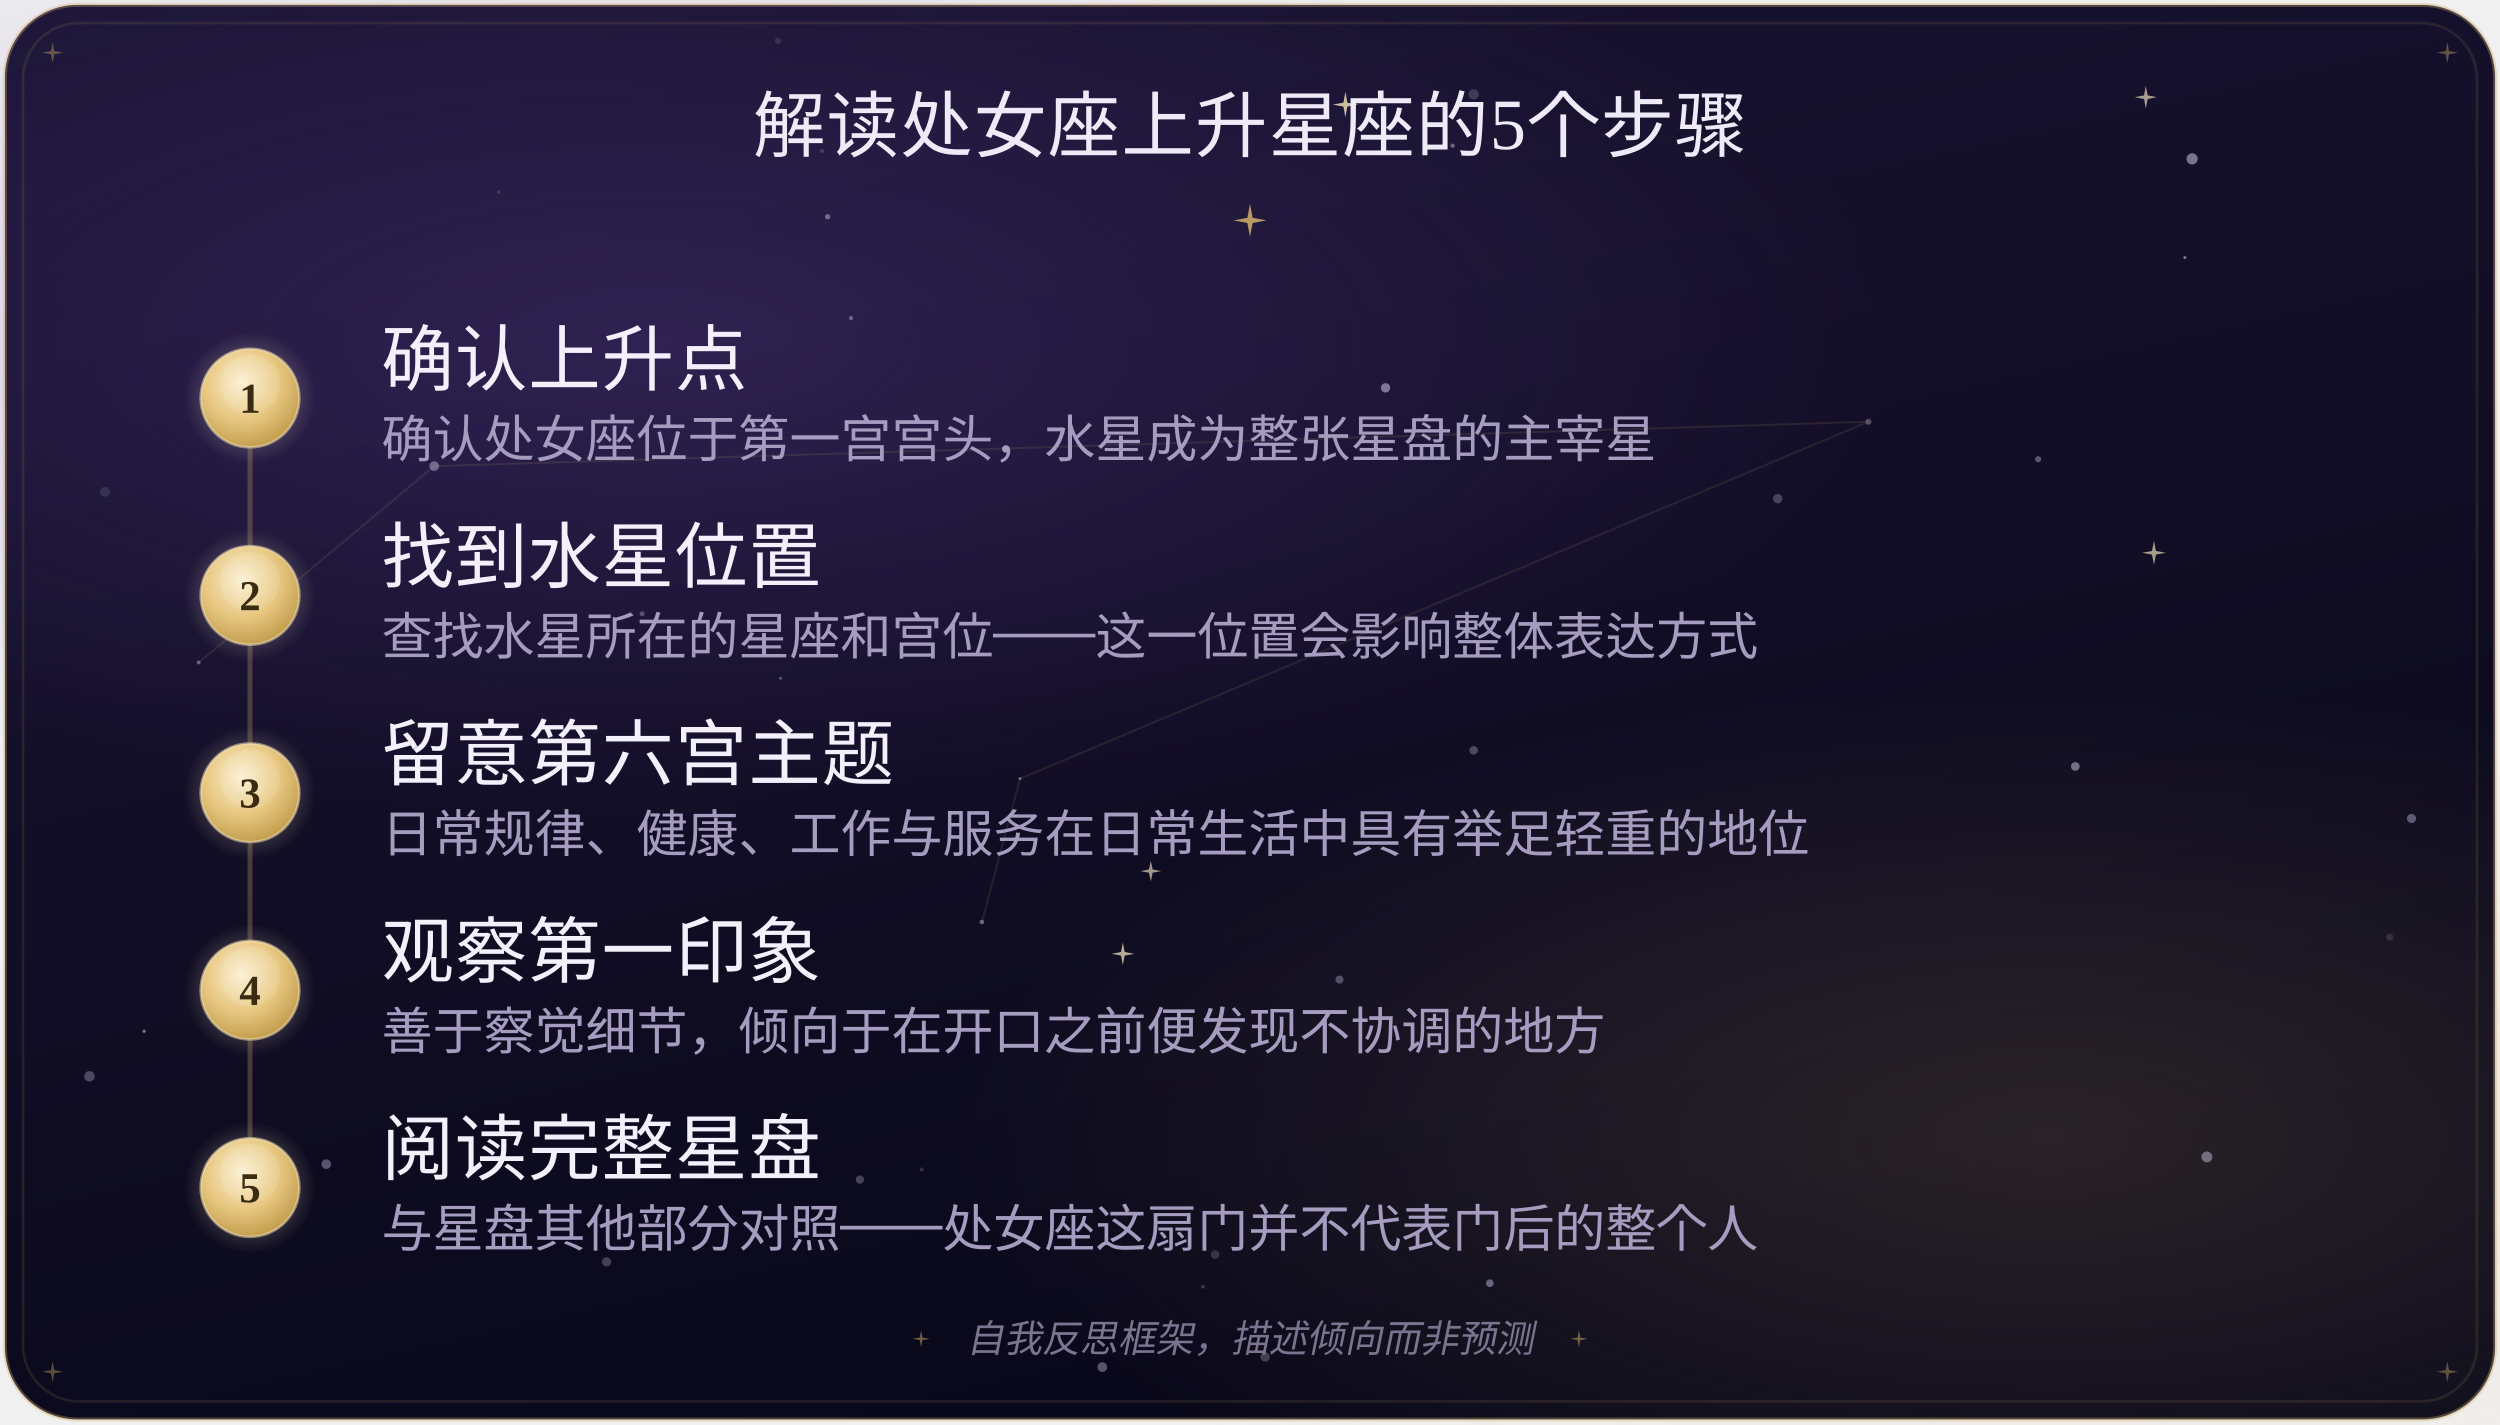
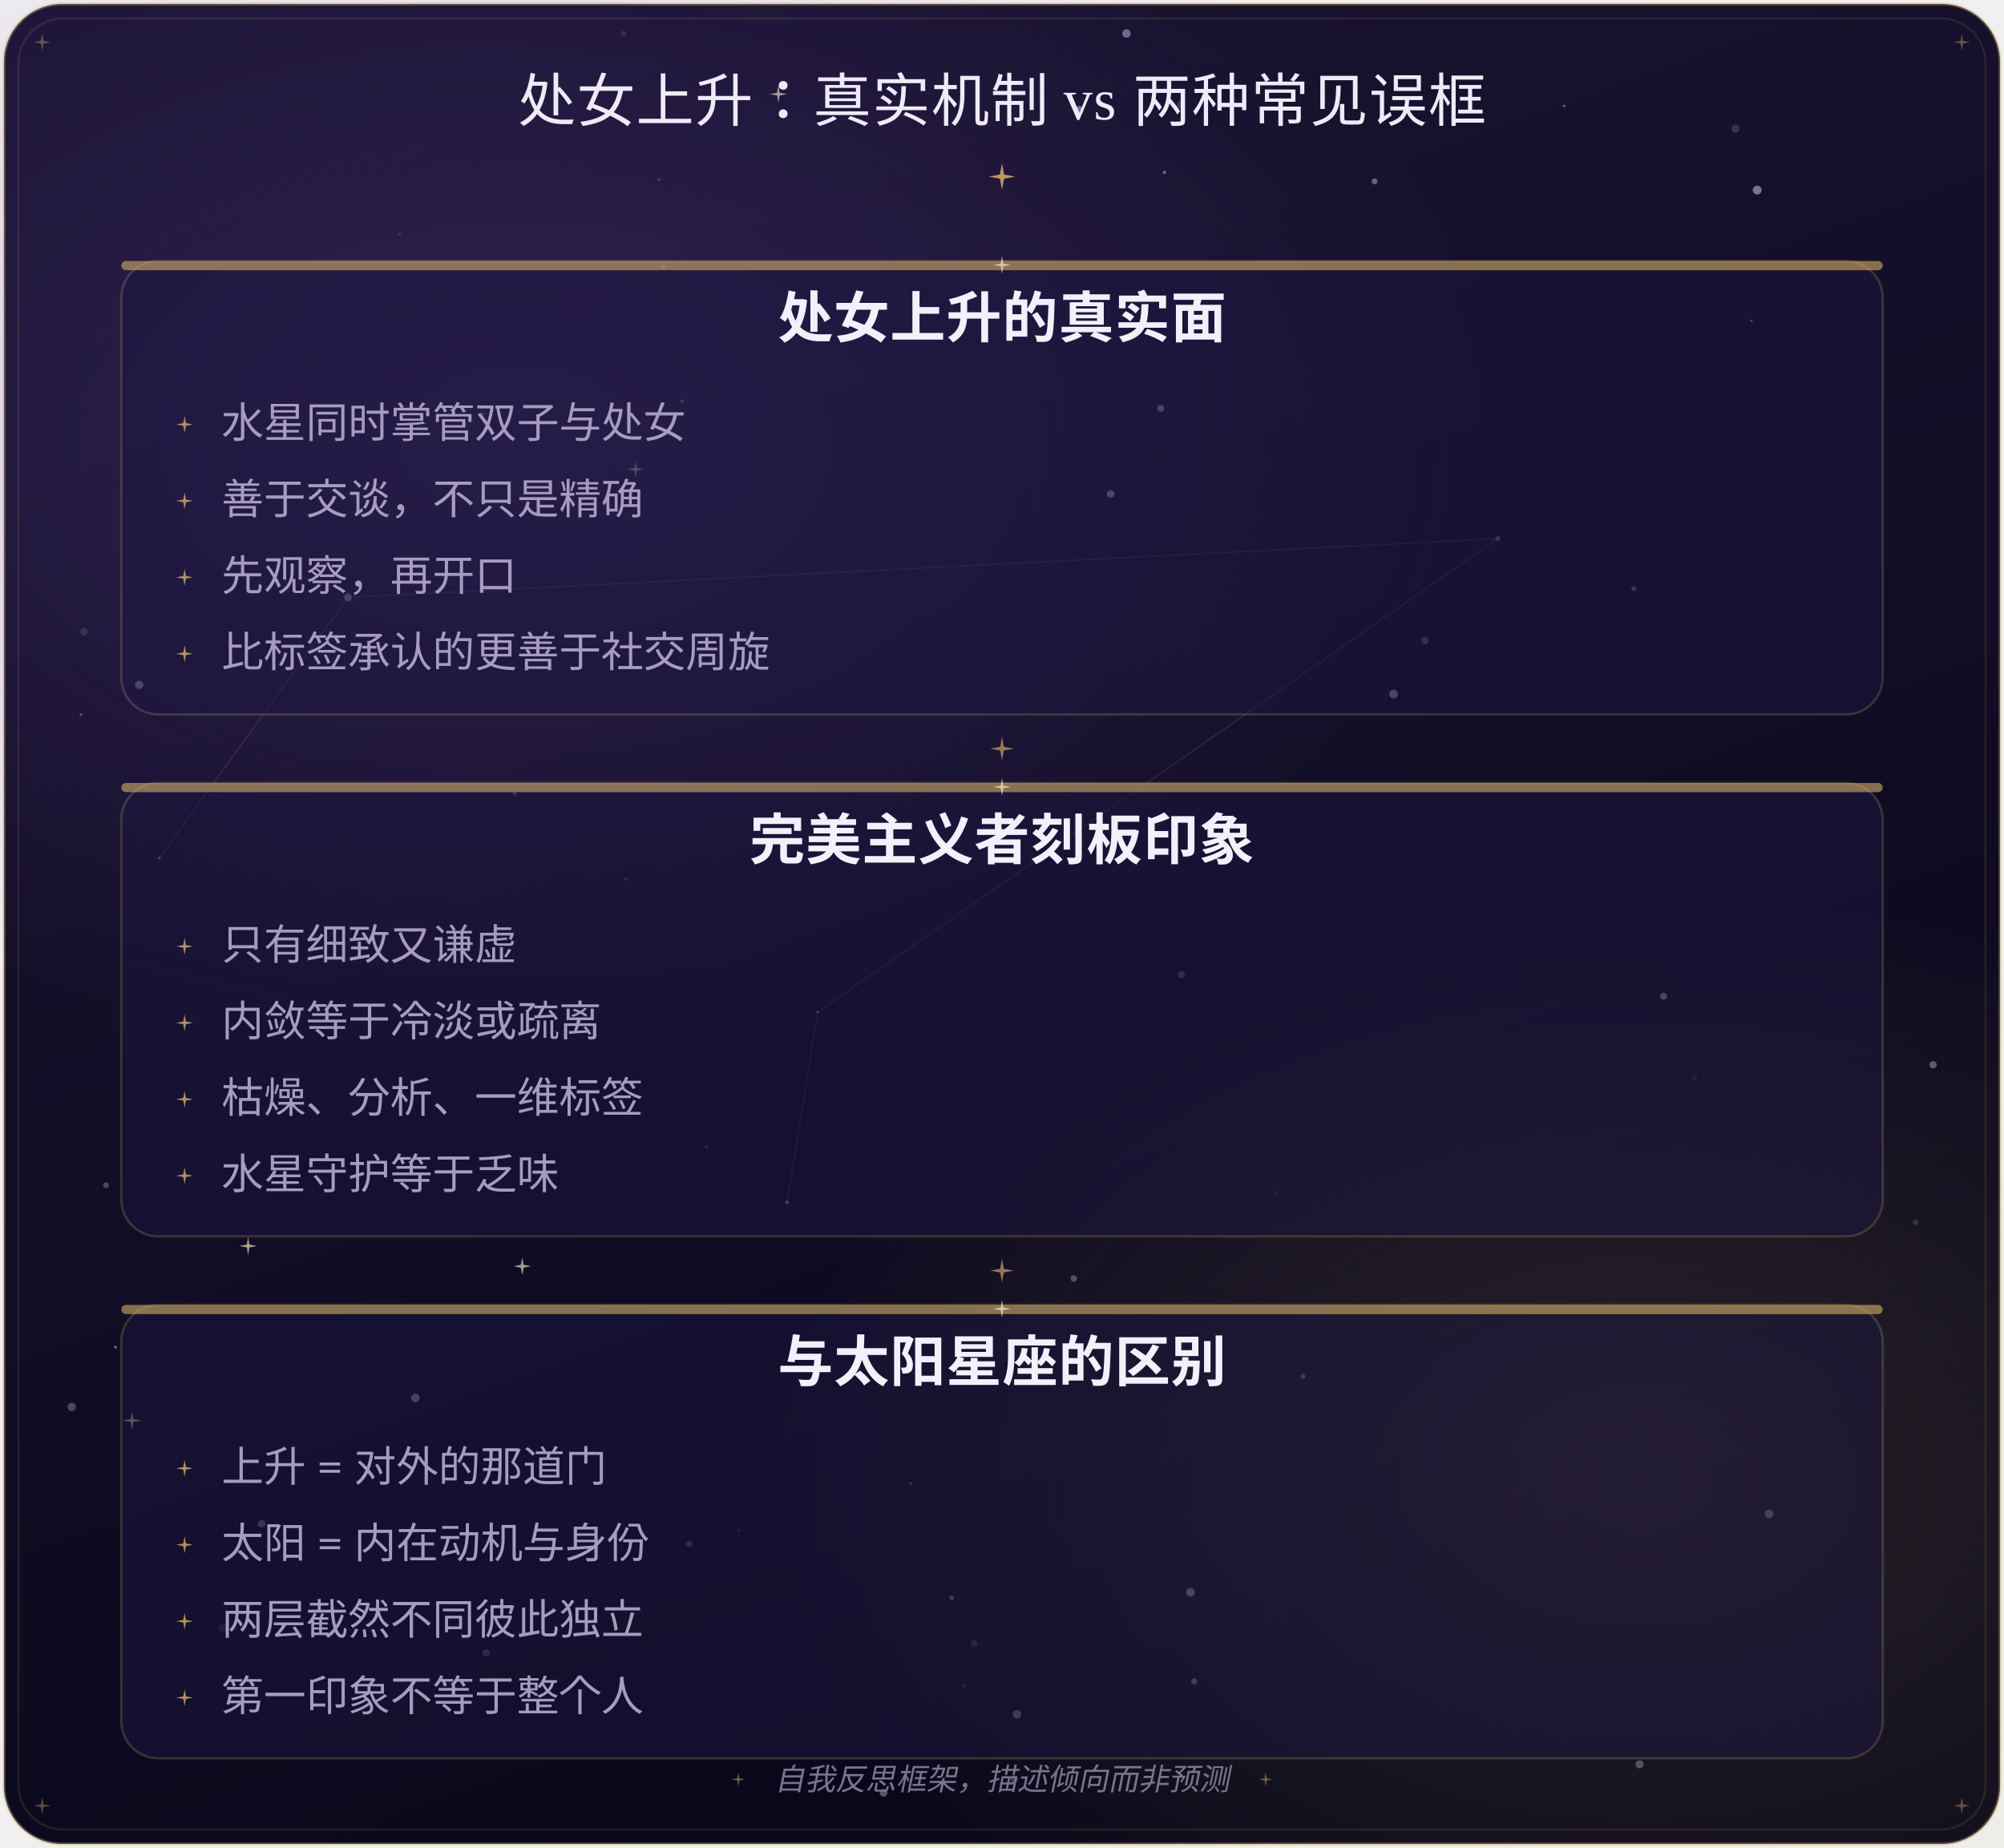
- <svg xmlns="http://www.w3.org/2000/svg" viewBox="0 0 760 433" role="img" aria-label="解读处女座上升星座的5个步骤">
+ <svg xmlns="http://www.w3.org/2000/svg" viewBox="0 0 760 701" role="img" aria-label="处女上升：真实机制 vs 两种常见误框">
  <defs>
    <linearGradient id="virgorising0zh-panel" x1="0" y1="0" x2="0.4" y2="1">
      <stop offset="0" stop-color="#1a1433" />
      <stop offset="0.55" stop-color="#120e26" />
      <stop offset="1" stop-color="#09081a" />
    </linearGradient>
    <radialGradient id="virgorising0zh-foil" cx="0.42" cy="0.34" r="0.75">
      <stop offset="0" stop-color="#fbf0d2" />
      <stop offset="0.5" stop-color="#e8c882" />
      <stop offset="1" stop-color="#b8923f" />
    </radialGradient>
    <radialGradient id="virgorising0zh-glow" cx="0.5" cy="0.5" r="0.5">
      <stop offset="0" stop-color="#f6e6bf" />
      <stop offset="1" stop-color="#f6e6bf" stop-opacity="0" />
    </radialGradient>
    <radialGradient id="virgorising0zh-neb1" cx="0.5" cy="0.5" r="0.5">
      <stop offset="0" stop-color="#6f4bb0" stop-opacity="0.28" />
      <stop offset="1" stop-color="#6f4bb0" stop-opacity="0" />
    </radialGradient>
    <radialGradient id="virgorising0zh-neb2" cx="0.5" cy="0.5" r="0.5">
      <stop offset="0" stop-color="#d4af6a" stop-opacity="0.16" />
      <stop offset="1" stop-color="#d4af6a" stop-opacity="0" />
    </radialGradient>
    <linearGradient id="virgorising0zh-rule" x1="0" y1="0" x2="1" y2="0">
      <stop offset="0" stop-color="#d4af6a" stop-opacity="0" />
      <stop offset="0.5" stop-color="#d4af6a" stop-opacity="0.6" />
      <stop offset="1" stop-color="#d4af6a" stop-opacity="0" />
    </linearGradient>
  </defs>
-   <rect x="1.5" y="1.5" width="757" height="430" rx="22" fill="url(#virgorising0zh-panel)" />
-   <ellipse cx="198" cy="104" rx="380" ry="147" fill="url(#virgorising0zh-neb1)" />
-   <ellipse cx="623" cy="346" rx="334" ry="139" fill="url(#virgorising0zh-neb2)" />
-   <circle cx="335.1" cy="415.6" r="1.47" fill="#cfc8ea" opacity="0.39" />
-   <circle cx="452.9" cy="390.1" r="1.17" fill="#cfc8ea" opacity="0.45" />
-   <circle cx="236.5" cy="12.4" r="0.98" fill="#cfc8ea" opacity="0.14" />
-   <circle cx="664.2" cy="78.3" r="0.48" fill="#cfc8ea" opacity="0.53" />
-   <circle cx="195.2" cy="186.6" r="0.77" fill="#cfc8ea" opacity="0.32" />
-   <circle cx="261.4" cy="358.6" r="1.25" fill="#cfc8ea" opacity="0.29" />
-   <circle cx="31.9" cy="149.5" r="1.49" fill="#cfc8ea" opacity="0.14" />
-   <circle cx="298.5" cy="280.3" r="0.71" fill="#cfc8ea" opacity="0.46" />
-   <circle cx="421.2" cy="117.9" r="1.42" fill="#cfc8ea" opacity="0.54" />
-   <circle cx="726.5" cy="284.9" r="1.09" fill="#cfc8ea" opacity="0.16" />
-   <circle cx="280.2" cy="355.5" r="0.60" fill="#cfc8ea" opacity="0.19" />
-   <circle cx="670.9" cy="351.7" r="1.65" fill="#cfc8ea" opacity="0.46" />
-   <circle cx="407.2" cy="297.8" r="1.22" fill="#cfc8ea" opacity="0.34" />
-   <circle cx="310.1" cy="236.7" r="0.46" fill="#cfc8ea" opacity="0.49" />
-   <circle cx="568.0" cy="128.2" r="0.93" fill="#cfc8ea" opacity="0.33" />
-   <circle cx="258.7" cy="96.7" r="0.65" fill="#cfc8ea" opacity="0.41" />
-   <circle cx="27.2" cy="327.2" r="1.59" fill="#cfc8ea" opacity="0.32" />
-   <circle cx="448.0" cy="228.1" r="1.30" fill="#cfc8ea" opacity="0.31" />
-   <circle cx="132.0" cy="141.7" r="1.46" fill="#cfc8ea" opacity="0.44" />
-   <circle cx="60.4" cy="201.4" r="0.58" fill="#cfc8ea" opacity="0.43" />
-   <circle cx="99.2" cy="353.9" r="1.46" fill="#cfc8ea" opacity="0.38" />
-   <circle cx="151.6" cy="58.4" r="0.48" fill="#cfc8ea" opacity="0.18" />
-   <circle cx="369.4" cy="381.4" r="1.32" fill="#cfc8ea" opacity="0.20" />
-   <circle cx="184.4" cy="383.6" r="1.40" fill="#cfc8ea" opacity="0.28" />
-   <circle cx="666.4" cy="48.3" r="1.70" fill="#cfc8ea" opacity="0.54" />
-   <circle cx="441.6" cy="44.3" r="0.66" fill="#cfc8ea" opacity="0.45" />
-   <circle cx="365.7" cy="391.2" r="0.51" fill="#cfc8ea" opacity="0.28" />
-   <circle cx="619.6" cy="139.6" r="0.93" fill="#cfc8ea" opacity="0.38" />
-   <circle cx="237.3" cy="206.2" r="0.48" fill="#cfc8ea" opacity="0.35" />
-   <circle cx="733.1" cy="248.8" r="1.38" fill="#cfc8ea" opacity="0.40" />
-   <circle cx="448.0" cy="28.7" r="1.56" fill="#cfc8ea" opacity="0.21" />
-   <circle cx="540.4" cy="151.6" r="1.43" fill="#cfc8ea" opacity="0.28" />
-   <circle cx="43.8" cy="313.5" r="0.51" fill="#cfc8ea" opacity="0.54" />
-   <circle cx="384.6" cy="412.5" r="1.44" fill="#cfc8ea" opacity="0.27" />
-   <circle cx="249.9" cy="45.9" r="0.58" fill="#cfc8ea" opacity="0.22" />
-   <circle cx="251.6" cy="65.9" r="0.82" fill="#cfc8ea" opacity="0.45" />
-   <circle cx="630.9" cy="233.0" r="1.32" fill="#cfc8ea" opacity="0.51" />
-   <path d="M 409.006 27.9 L 409.6 31.2 L 412.9 31.8 L 409.6 32.4 L 409.006 35.7 L 408.4 32.4 L 405.1 31.8 L 408.4 31.2 Z" fill="#f6e6bf" opacity="0.797" />
-   <path d="M 652.307 26.1 L 652.9 29.0 L 655.7 29.537 L 652.9 30.1 L 652.307 33.0 L 651.8 30.1 L 648.9 29.537 L 651.8 29.0 Z" fill="#f6e6bf" opacity="0.659" />
-   <path d="M 341.334 286.5 L 341.9 289.4 L 344.8 289.96 L 341.9 290.5 L 341.334 293.4 L 340.8 290.5 L 337.9 289.96 L 340.8 289.4 Z" fill="#f6e6bf" opacity="0.726" />
-   <path d="M 349.855 261.7 L 350.4 264.3 L 353.0 264.832 L 350.4 265.3 L 349.855 268.0 L 349.3 265.3 L 346.7 264.832 L 349.3 264.3 Z" fill="#f6e6bf" opacity="0.642" />
-   <path d="M 654.815 164.4 L 655.4 167.5 L 658.4 168.038 L 655.4 168.6 L 654.815 171.7 L 654.2 168.6 L 651.2 168.038 L 654.2 167.5 Z" fill="#f6e6bf" opacity="0.662" />
-   <path d="M 298.5 280.3 L 310.1 236.7 L 568.0 128.2 L 132.0 141.7 L 60.4 201.4" fill="none" stroke="#d4af6a" stroke-width="0.6" opacity="0.12" />
-   <rect x="1.5" y="1.5" width="757" height="430" rx="22" fill="none" stroke="#d4af6a" stroke-opacity="0.34" stroke-width="1.2" />
-   <rect x="7" y="7" width="746" height="419" rx="17" fill="none" stroke="#d4af6a" stroke-opacity="0.12" stroke-width="0.8" />
+   <rect x="1.5" y="1.5" width="757" height="698" rx="22" fill="url(#virgorising0zh-panel)" />
+   <ellipse cx="198" cy="168" rx="380" ry="238" fill="url(#virgorising0zh-neb1)" />
+   <ellipse cx="623" cy="561" rx="334" ry="224" fill="url(#virgorising0zh-neb2)" />
+   <circle cx="335.1" cy="680.1" r="1.47" fill="#cfc8ea" opacity="0.39" />
+   <circle cx="452.9" cy="637.8" r="1.17" fill="#cfc8ea" opacity="0.45" />
+   <circle cx="236.5" cy="12.7" r="0.98" fill="#cfc8ea" opacity="0.14" />
+   <circle cx="664.2" cy="121.7" r="0.48" fill="#cfc8ea" opacity="0.53" />
+   <circle cx="195.2" cy="300.9" r="0.77" fill="#cfc8ea" opacity="0.32" />
+   <circle cx="261.4" cy="585.7" r="1.25" fill="#cfc8ea" opacity="0.29" />
+   <circle cx="31.9" cy="239.6" r="1.49" fill="#cfc8ea" opacity="0.14" />
+   <circle cx="298.5" cy="456.1" r="0.71" fill="#cfc8ea" opacity="0.46" />
+   <circle cx="421.2" cy="187.4" r="1.42" fill="#cfc8ea" opacity="0.54" />
+   <circle cx="726.5" cy="463.7" r="1.09" fill="#cfc8ea" opacity="0.16" />
+   <circle cx="280.2" cy="580.6" r="0.60" fill="#cfc8ea" opacity="0.19" />
+   <circle cx="670.9" cy="574.3" r="1.65" fill="#cfc8ea" opacity="0.46" />
+   <circle cx="407.2" cy="485.0" r="1.22" fill="#cfc8ea" opacity="0.34" />
+   <circle cx="310.1" cy="383.9" r="0.46" fill="#cfc8ea" opacity="0.49" />
+   <circle cx="568.0" cy="204.3" r="0.93" fill="#cfc8ea" opacity="0.33" />
+   <circle cx="258.7" cy="152.2" r="0.65" fill="#cfc8ea" opacity="0.41" />
+   <circle cx="27.2" cy="533.7" r="1.59" fill="#cfc8ea" opacity="0.32" />
+   <circle cx="448.0" cy="369.7" r="1.30" fill="#cfc8ea" opacity="0.31" />
+   <circle cx="132.0" cy="226.6" r="1.46" fill="#cfc8ea" opacity="0.44" />
+   <circle cx="60.4" cy="325.5" r="0.58" fill="#cfc8ea" opacity="0.43" />
+   <circle cx="99.2" cy="578.0" r="1.46" fill="#cfc8ea" opacity="0.38" />
+   <circle cx="151.6" cy="88.8" r="0.48" fill="#cfc8ea" opacity="0.18" />
+   <circle cx="369.4" cy="623.4" r="1.32" fill="#cfc8ea" opacity="0.20" />
+   <circle cx="184.4" cy="627.0" r="1.40" fill="#cfc8ea" opacity="0.28" />
+   <circle cx="666.4" cy="72.1" r="1.70" fill="#cfc8ea" opacity="0.54" />
+   <circle cx="441.6" cy="65.4" r="0.66" fill="#cfc8ea" opacity="0.45" />
+   <circle cx="365.7" cy="639.6" r="0.51" fill="#cfc8ea" opacity="0.28" />
+   <circle cx="619.6" cy="223.3" r="0.93" fill="#cfc8ea" opacity="0.38" />
+   <circle cx="237.3" cy="333.4" r="0.48" fill="#cfc8ea" opacity="0.35" />
+   <circle cx="733.1" cy="403.9" r="1.38" fill="#cfc8ea" opacity="0.40" />
+   <circle cx="448.0" cy="39.6" r="1.56" fill="#cfc8ea" opacity="0.21" />
+   <circle cx="540.4" cy="243.0" r="1.43" fill="#cfc8ea" opacity="0.28" />
+   <circle cx="43.8" cy="511.0" r="0.51" fill="#cfc8ea" opacity="0.54" />
+   <circle cx="384.6" cy="674.9" r="1.44" fill="#cfc8ea" opacity="0.27" />
+   <circle cx="249.9" cy="68.1" r="0.58" fill="#cfc8ea" opacity="0.22" />
+   <circle cx="251.6" cy="101.3" r="0.82" fill="#cfc8ea" opacity="0.45" />
+   <circle cx="630.9" cy="377.9" r="1.32" fill="#cfc8ea" opacity="0.51" />
+   <circle cx="409.3" cy="41.8" r="1.60" fill="#cfc8ea" opacity="0.54" />
+   <circle cx="40.2" cy="449.6" r="1.09" fill="#cfc8ea" opacity="0.31" />
+   <circle cx="494.1" cy="522.1" r="1.00" fill="#cfc8ea" opacity="0.38" />
+   <circle cx="360.9" cy="606.1" r="0.89" fill="#cfc8ea" opacity="0.44" />
+   <circle cx="528.5" cy="263.3" r="1.64" fill="#cfc8ea" opacity="0.54" />
+   <circle cx="268.0" cy="435.1" r="0.77" fill="#cfc8ea" opacity="0.20" />
+   <circle cx="642.6" cy="409.0" r="1.01" fill="#cfc8ea" opacity="0.14" />
+   <circle cx="440.2" cy="154.9" r="1.31" fill="#cfc8ea" opacity="0.52" />
+   <circle cx="182.9" cy="157.2" r="0.71" fill="#cfc8ea" opacity="0.38" />
+   <circle cx="345.3" cy="562.8" r="0.60" fill="#cfc8ea" opacity="0.31" />
+   <circle cx="451.5" cy="604.0" r="1.63" fill="#cfc8ea" opacity="0.52" />
+   <circle cx="658.2" cy="48.8" r="1.56" fill="#cfc8ea" opacity="0.18" />
+   <circle cx="521.3" cy="68.8" r="1.11" fill="#cfc8ea" opacity="0.45" />
+   <circle cx="84.6" cy="617.4" r="1.64" fill="#cfc8ea" opacity="0.15" />
+   <circle cx="621.8" cy="669.3" r="1.53" fill="#cfc8ea" opacity="0.32" />
+   <circle cx="385.7" cy="650.3" r="1.63" fill="#cfc8ea" opacity="0.44" />
+   <circle cx="157.5" cy="530.3" r="1.61" fill="#cfc8ea" opacity="0.52" />
+   <circle cx="30.7" cy="271.1" r="0.53" fill="#cfc8ea" opacity="0.33" />
+   <circle cx="593.2" cy="40.2" r="0.49" fill="#cfc8ea" opacity="0.44" />
+   <circle cx="427.2" cy="12.7" r="1.61" fill="#cfc8ea" opacity="0.48" />
+   <circle cx="484.2" cy="452.5" r="0.49" fill="#cfc8ea" opacity="0.15" />
+   <circle cx="52.8" cy="259.8" r="1.59" fill="#cfc8ea" opacity="0.53" />
+   <path d="M 241.066 174.9 L 241.5 177.5 L 244.1 177.969 L 241.5 178.5 L 241.066 181.0 L 240.6 178.5 L 238.0 177.969 L 240.6 177.5 Z" fill="#f6e6bf" opacity="0.507" />
+   <path d="M 295.179 32.4 L 295.7 35.2 L 298.5 35.694 L 295.7 36.2 L 295.179 39.0 L 294.7 36.2 L 291.9 35.694 L 294.7 35.2 Z" fill="#f6e6bf" opacity="0.637" />
+   <path d="M 198.079 477.0 L 198.6 479.8 L 201.4 480.327 L 198.6 480.9 L 198.079 483.7 L 197.5 480.9 L 194.7 480.327 L 197.5 479.8 Z" fill="#f6e6bf" opacity="0.654" />
+   <path d="M 50.072 535.3 L 50.6 538.3 L 53.6 538.858 L 50.6 539.4 L 50.072 542.4 L 49.5 539.4 L 46.5 538.858 L 49.5 538.3 Z" fill="#f6e6bf" opacity="0.563" />
+   <path d="M 94.098 469.2 L 94.6 472.1 L 97.5 472.663 L 94.6 473.2 L 94.098 476.1 L 93.6 473.2 L 90.7 472.663 L 93.6 472.1 Z" fill="#f6e6bf" opacity="0.672" />
+   <path d="M 298.5 456.1 L 310.1 383.9 L 568.0 204.3 L 132.0 226.6 L 60.4 325.5" fill="none" stroke="#d4af6a" stroke-width="0.6" opacity="0.12" />
+   <rect x="1.5" y="1.5" width="757" height="698" rx="22" fill="none" stroke="#d4af6a" stroke-opacity="0.34" stroke-width="1.2" />
+   <rect x="7" y="7" width="746" height="687" rx="17" fill="none" stroke="#d4af6a" stroke-opacity="0.12" stroke-width="0.8" />
  <path d="M 16 12.8 L 16.5 15.5 L 19.2 16 L 16.5 16.5 L 16 19.2 L 15.5 16.5 L 12.8 16 L 15.5 15.5 Z" fill="#d4af6a" opacity="0.4" />
  <path d="M 744 12.8 L 744.5 15.5 L 747.2 16 L 744.5 16.5 L 744 19.2 L 743.5 16.5 L 740.8 16 L 743.5 15.5 Z" fill="#d4af6a" opacity="0.4" />
-   <path d="M 16 413.8 L 16.5 416.5 L 19.2 417 L 16.5 417.5 L 16 420.2 L 15.5 417.5 L 12.8 417 L 15.5 416.5 Z" fill="#d4af6a" opacity="0.4" />
-   <path d="M 744 413.8 L 744.5 416.5 L 747.2 417 L 744.5 417.5 L 744 420.2 L 743.5 417.5 L 740.8 417 L 743.5 416.5 Z" fill="#d4af6a" opacity="0.4" />
-   <text x="380" y="46" text-anchor="middle" font-family="Georgia, 'Times New Roman', serif" font-size="22" letter-spacing="0.4" fill="#efeaf8">解读处女座上升星座的5个步骤</text>
+   <path d="M 16 681.8 L 16.5 684.5 L 19.2 685 L 16.5 685.5 L 16 688.2 L 15.5 685.5 L 12.8 685 L 15.5 684.5 Z" fill="#d4af6a" opacity="0.4" />
+   <path d="M 744 681.8 L 744.5 684.5 L 747.2 685 L 744.5 685.5 L 744 688.2 L 743.5 685.5 L 740.8 685 L 743.5 684.5 Z" fill="#d4af6a" opacity="0.4" />
+   <text x="380" y="46" text-anchor="middle" font-family="Georgia, 'Times New Roman', serif" font-size="22" letter-spacing="0.4" fill="#efeaf8">处女上升：真实机制 vs 两种常见误框</text>
  <line x1="230" y1="67" x2="368" y2="67" stroke="url(#virgorising0zh-rule)" stroke-width="1" />
  <line x1="392" y1="67" x2="530" y2="67" stroke="url(#virgorising0zh-rule)" stroke-width="1" />
  <path d="M 380 62.0 L 380.8 66.2 L 385.0 67 L 380.8 67.8 L 380 72.0 L 379.2 67.8 L 375.0 67 L 379.2 66.2 Z" fill="#d4af6a" opacity="0.85" />
-   <line x1="76" y1="121" x2="76" y2="361" stroke="#d4af6a" stroke-opacity="0.28" stroke-width="1.5" />
-   <circle cx="76" cy="121" r="20.0" fill="url(#virgorising0zh-glow)" opacity="0.5" />
-   <circle cx="76" cy="121" r="15" fill="url(#virgorising0zh-foil)" stroke="#f6e6bf" stroke-opacity="0.5" stroke-width="0.8" />
-   <circle cx="76" cy="116.8" r="9.0" fill="#ffffff" opacity="0.10" />
-   <text x="76" y="125.5" text-anchor="middle" font-family="Georgia, 'Times New Roman', serif" font-size="13" font-weight="700" fill="#3a2c12">1</text>
-   <text x="116" y="117.0" font-family="Georgia, 'Times New Roman', serif" font-size="22" letter-spacing="0.3" fill="#f3effb">确认上升点</text>
-   <text x="116" y="139.0" font-family="Helvetica, Arial, sans-serif" font-size="15.5" fill="#a59cc0">确认处女座位于第一宫宫头，水星成为整张星盘的主宰星</text>
-   <circle cx="76" cy="181" r="20.0" fill="url(#virgorising0zh-glow)" opacity="0.5" />
-   <circle cx="76" cy="181" r="15" fill="url(#virgorising0zh-foil)" stroke="#f6e6bf" stroke-opacity="0.5" stroke-width="0.8" />
-   <circle cx="76" cy="176.8" r="9.0" fill="#ffffff" opacity="0.10" />
-   <text x="76" y="185.5" text-anchor="middle" font-family="Georgia, 'Times New Roman', serif" font-size="13" font-weight="700" fill="#3a2c12">2</text>
-   <text x="116" y="177.0" font-family="Georgia, 'Times New Roman', serif" font-size="22" letter-spacing="0.3" fill="#f3effb">找到水星位置</text>
-   <text x="116" y="199.0" font-family="Helvetica, Arial, sans-serif" font-size="15.5" fill="#a59cc0">查找水星所在的星座和宫位——这一位置会影响整体表达方式</text>
-   <circle cx="76" cy="241" r="20.0" fill="url(#virgorising0zh-glow)" opacity="0.5" />
-   <circle cx="76" cy="241" r="15" fill="url(#virgorising0zh-foil)" stroke="#f6e6bf" stroke-opacity="0.5" stroke-width="0.8" />
-   <circle cx="76" cy="236.8" r="9.0" fill="#ffffff" opacity="0.10" />
-   <text x="76" y="245.5" text-anchor="middle" font-family="Georgia, 'Times New Roman', serif" font-size="13" font-weight="700" fill="#3a2c12">3</text>
-   <text x="116" y="237.0" font-family="Georgia, 'Times New Roman', serif" font-size="22" letter-spacing="0.3" fill="#f3effb">留意第六宫主题</text>
-   <text x="116" y="259.0" font-family="Helvetica, Arial, sans-serif" font-size="15.5" fill="#a59cc0">日常规律、健康、工作与服务在日常生活中具有举足轻重的地位</text>
-   <circle cx="76" cy="301" r="20.0" fill="url(#virgorising0zh-glow)" opacity="0.5" />
-   <circle cx="76" cy="301" r="15" fill="url(#virgorising0zh-foil)" stroke="#f6e6bf" stroke-opacity="0.5" stroke-width="0.8" />
-   <circle cx="76" cy="296.8" r="9.0" fill="#ffffff" opacity="0.10" />
-   <text x="76" y="305.5" text-anchor="middle" font-family="Georgia, 'Times New Roman', serif" font-size="13" font-weight="700" fill="#3a2c12">4</text>
-   <text x="116" y="297.0" font-family="Georgia, 'Times New Roman', serif" font-size="22" letter-spacing="0.3" fill="#f3effb">观察第一印象</text>
-   <text x="116" y="319.0" font-family="Helvetica, Arial, sans-serif" font-size="15.5" fill="#a59cc0">善于察觉细节，倾向于在开口之前便发现不协调的地方</text>
-   <circle cx="76" cy="361" r="20.0" fill="url(#virgorising0zh-glow)" opacity="0.5" />
-   <circle cx="76" cy="361" r="15" fill="url(#virgorising0zh-foil)" stroke="#f6e6bf" stroke-opacity="0.5" stroke-width="0.8" />
-   <circle cx="76" cy="356.8" r="9.0" fill="#ffffff" opacity="0.10" />
-   <text x="76" y="365.5" text-anchor="middle" font-family="Georgia, 'Times New Roman', serif" font-size="13" font-weight="700" fill="#3a2c12">5</text>
-   <text x="116" y="357.0" font-family="Georgia, 'Times New Roman', serif" font-size="22" letter-spacing="0.3" fill="#f3effb">阅读完整星盘</text>
-   <text x="116" y="379.0" font-family="Helvetica, Arial, sans-serif" font-size="15.5" fill="#a59cc0">与星盘其他部分对照——处女座这扇门并不代表门后的整个人</text>
-   <path d="M 280.025 404.4 L 280.4 406.6 L 282.6 407 L 280.4 407.4 L 280.025 409.6 L 279.6 407.4 L 277.4 407 L 279.6 406.6 Z" fill="#d4af6a" opacity="0.5" />
-   <text x="380" y="411" text-anchor="middle" font-family="Georgia, 'Times New Roman', serif" font-style="italic" font-size="11.5" fill="#7b738f">自我反思框架，描述倾向而非预测</text>
-   <path d="M 479.975 404.4 L 480.4 406.6 L 482.6 407 L 480.4 407.4 L 479.975 409.6 L 479.6 407.4 L 477.4 407 L 479.6 406.6 Z" fill="#d4af6a" opacity="0.5" />
+   <rect x="46" y="99" width="668" height="172.0" rx="14" fill="#1d1740" fill-opacity="0.5" stroke="#d4af6a" stroke-opacity="0.22" stroke-width="0.9" />
+   <rect x="46" y="99" width="668" height="3.5" rx="1.8" fill="#d4af6a" fill-opacity="0.6" />
+   <path d="M 380 97.1 L 380.5 100.0 L 383.4 100.5 L 380.5 101.0 L 380 103.9 L 379.5 101.0 L 376.6 100.5 L 379.5 100.0 Z" fill="#f6e6bf" opacity="0.7" />
+   <text x="380" y="128.0" text-anchor="middle" font-family="Georgia, 'Times New Roman', serif" font-size="21" font-weight="700" letter-spacing="0.3" fill="#f3effb">处女上升的真实面</text>
+   <path d="M 70 157.8 L 70.5 160.5 L 73.2 161 L 70.5 161.5 L 70 164.2 L 69.5 161.5 L 66.8 161 L 69.5 160.5 Z" fill="#d4af6a" opacity="0.8" />
+   <text x="84" y="166.0" font-family="Helvetica, Arial, sans-serif" font-size="16" fill="#a59cc0">水星同时掌管双子与处女</text>
+   <path d="M 70 186.8 L 70.5 189.5 L 73.2 190 L 70.5 190.5 L 70 193.2 L 69.5 190.5 L 66.8 190 L 69.5 189.5 Z" fill="#d4af6a" opacity="0.8" />
+   <text x="84" y="195.0" font-family="Helvetica, Arial, sans-serif" font-size="16" fill="#a59cc0">善于交谈，不只是精确</text>
+   <path d="M 70 215.8 L 70.5 218.5 L 73.2 219 L 70.5 219.5 L 70 222.2 L 69.5 219.5 L 66.8 219 L 69.5 218.5 Z" fill="#d4af6a" opacity="0.8" />
+   <text x="84" y="224.0" font-family="Helvetica, Arial, sans-serif" font-size="16" fill="#a59cc0">先观察，再开口</text>
+   <path d="M 70 244.8 L 70.5 247.5 L 73.2 248 L 70.5 248.5 L 70 251.2 L 69.5 248.5 L 66.8 248 L 69.5 247.5 Z" fill="#d4af6a" opacity="0.8" />
+   <text x="84" y="253.0" font-family="Helvetica, Arial, sans-serif" font-size="16" fill="#a59cc0">比标签承认的更善于社交周旋</text>
+   <path d="M 380 279.5 L 380.7 283.3 L 384.5 284 L 380.7 284.7 L 380 288.5 L 379.3 284.7 L 375.5 284 L 379.3 283.3 Z" fill="#d4af6a" opacity="0.65" />
+   <rect x="46" y="297" width="668" height="172.0" rx="14" fill="#1d1740" fill-opacity="0.5" stroke="#d4af6a" stroke-opacity="0.22" stroke-width="0.9" />
+   <rect x="46" y="297" width="668" height="3.5" rx="1.8" fill="#d4af6a" fill-opacity="0.6" />
+   <path d="M 380 295.1 L 380.5 298.0 L 383.4 298.5 L 380.5 299.0 L 380 301.9 L 379.5 299.0 L 376.6 298.5 L 379.5 298.0 Z" fill="#f6e6bf" opacity="0.7" />
+   <text x="380" y="326.0" text-anchor="middle" font-family="Georgia, 'Times New Roman', serif" font-size="21" font-weight="700" letter-spacing="0.3" fill="#f3effb">完美主义者刻板印象</text>
+   <path d="M 70 355.8 L 70.5 358.5 L 73.2 359 L 70.5 359.5 L 70 362.2 L 69.5 359.5 L 66.8 359 L 69.5 358.5 Z" fill="#d4af6a" opacity="0.8" />
+   <text x="84" y="364.0" font-family="Helvetica, Arial, sans-serif" font-size="16" fill="#a59cc0">只有细致又谦虚</text>
+   <path d="M 70 384.8 L 70.5 387.5 L 73.2 388 L 70.5 388.5 L 70 391.2 L 69.5 388.5 L 66.8 388 L 69.5 387.5 Z" fill="#d4af6a" opacity="0.8" />
+   <text x="84" y="393.0" font-family="Helvetica, Arial, sans-serif" font-size="16" fill="#a59cc0">内敛等于冷淡或疏离</text>
+   <path d="M 70 413.8 L 70.5 416.5 L 73.2 417 L 70.5 417.5 L 70 420.2 L 69.5 417.5 L 66.8 417 L 69.5 416.5 Z" fill="#d4af6a" opacity="0.8" />
+   <text x="84" y="422.0" font-family="Helvetica, Arial, sans-serif" font-size="16" fill="#a59cc0">枯燥、分析、一维标签</text>
+   <path d="M 70 442.8 L 70.5 445.5 L 73.2 446 L 70.5 446.5 L 70 449.2 L 69.5 446.5 L 66.8 446 L 69.5 445.5 Z" fill="#d4af6a" opacity="0.8" />
+   <text x="84" y="451.0" font-family="Helvetica, Arial, sans-serif" font-size="16" fill="#a59cc0">水星守护等于乏味</text>
+   <path d="M 380 477.5 L 380.7 481.3 L 384.5 482 L 380.7 482.7 L 380 486.5 L 379.3 482.7 L 375.5 482 L 379.3 481.3 Z" fill="#d4af6a" opacity="0.65" />
+   <rect x="46" y="495" width="668" height="172.0" rx="14" fill="#1d1740" fill-opacity="0.5" stroke="#d4af6a" stroke-opacity="0.22" stroke-width="0.9" />
+   <rect x="46" y="495" width="668" height="3.5" rx="1.8" fill="#d4af6a" fill-opacity="0.6" />
+   <path d="M 380 493.1 L 380.5 496.0 L 383.4 496.5 L 380.5 497.0 L 380 499.9 L 379.5 497.0 L 376.6 496.5 L 379.5 496.0 Z" fill="#f6e6bf" opacity="0.7" />
+   <text x="380" y="524.0" text-anchor="middle" font-family="Georgia, 'Times New Roman', serif" font-size="21" font-weight="700" letter-spacing="0.3" fill="#f3effb">与太阳星座的区别</text>
+   <path d="M 70 553.8 L 70.5 556.5 L 73.2 557 L 70.5 557.5 L 70 560.2 L 69.5 557.5 L 66.8 557 L 69.5 556.5 Z" fill="#d4af6a" opacity="0.8" />
+   <text x="84" y="562.0" font-family="Helvetica, Arial, sans-serif" font-size="16" fill="#a59cc0">上升 = 对外的那道门</text>
+   <path d="M 70 582.8 L 70.5 585.5 L 73.2 586 L 70.5 586.5 L 70 589.2 L 69.5 586.5 L 66.8 586 L 69.5 585.5 Z" fill="#d4af6a" opacity="0.8" />
+   <text x="84" y="591.0" font-family="Helvetica, Arial, sans-serif" font-size="16" fill="#a59cc0">太阳 = 内在动机与身份</text>
+   <path d="M 70 611.8 L 70.5 614.5 L 73.2 615 L 70.5 615.5 L 70 618.2 L 69.5 615.5 L 66.8 615 L 69.5 614.5 Z" fill="#d4af6a" opacity="0.8" />
+   <text x="84" y="620.0" font-family="Helvetica, Arial, sans-serif" font-size="16" fill="#a59cc0">两层截然不同彼此独立</text>
+   <path d="M 70 640.8 L 70.5 643.5 L 73.2 644 L 70.5 644.5 L 70 647.2 L 69.5 644.5 L 66.8 644 L 69.5 643.5 Z" fill="#d4af6a" opacity="0.8" />
+   <text x="84" y="649.0" font-family="Helvetica, Arial, sans-serif" font-size="16" fill="#a59cc0">第一印象不等于整个人</text>
+   <path d="M 280.025 672.4 L 280.4 674.6 L 282.6 675 L 280.4 675.4 L 280.025 677.6 L 279.6 675.4 L 277.4 675 L 279.6 674.6 Z" fill="#d4af6a" opacity="0.5" />
+   <text x="380" y="679" text-anchor="middle" font-family="Georgia, 'Times New Roman', serif" font-style="italic" font-size="11.5" fill="#7b738f">自我反思框架，描述倾向而非预测</text>
+   <path d="M 479.975 672.4 L 480.4 674.6 L 482.6 675 L 480.4 675.4 L 479.975 677.6 L 479.6 675.4 L 477.4 675 L 479.6 674.6 Z" fill="#d4af6a" opacity="0.5" />
</svg>
